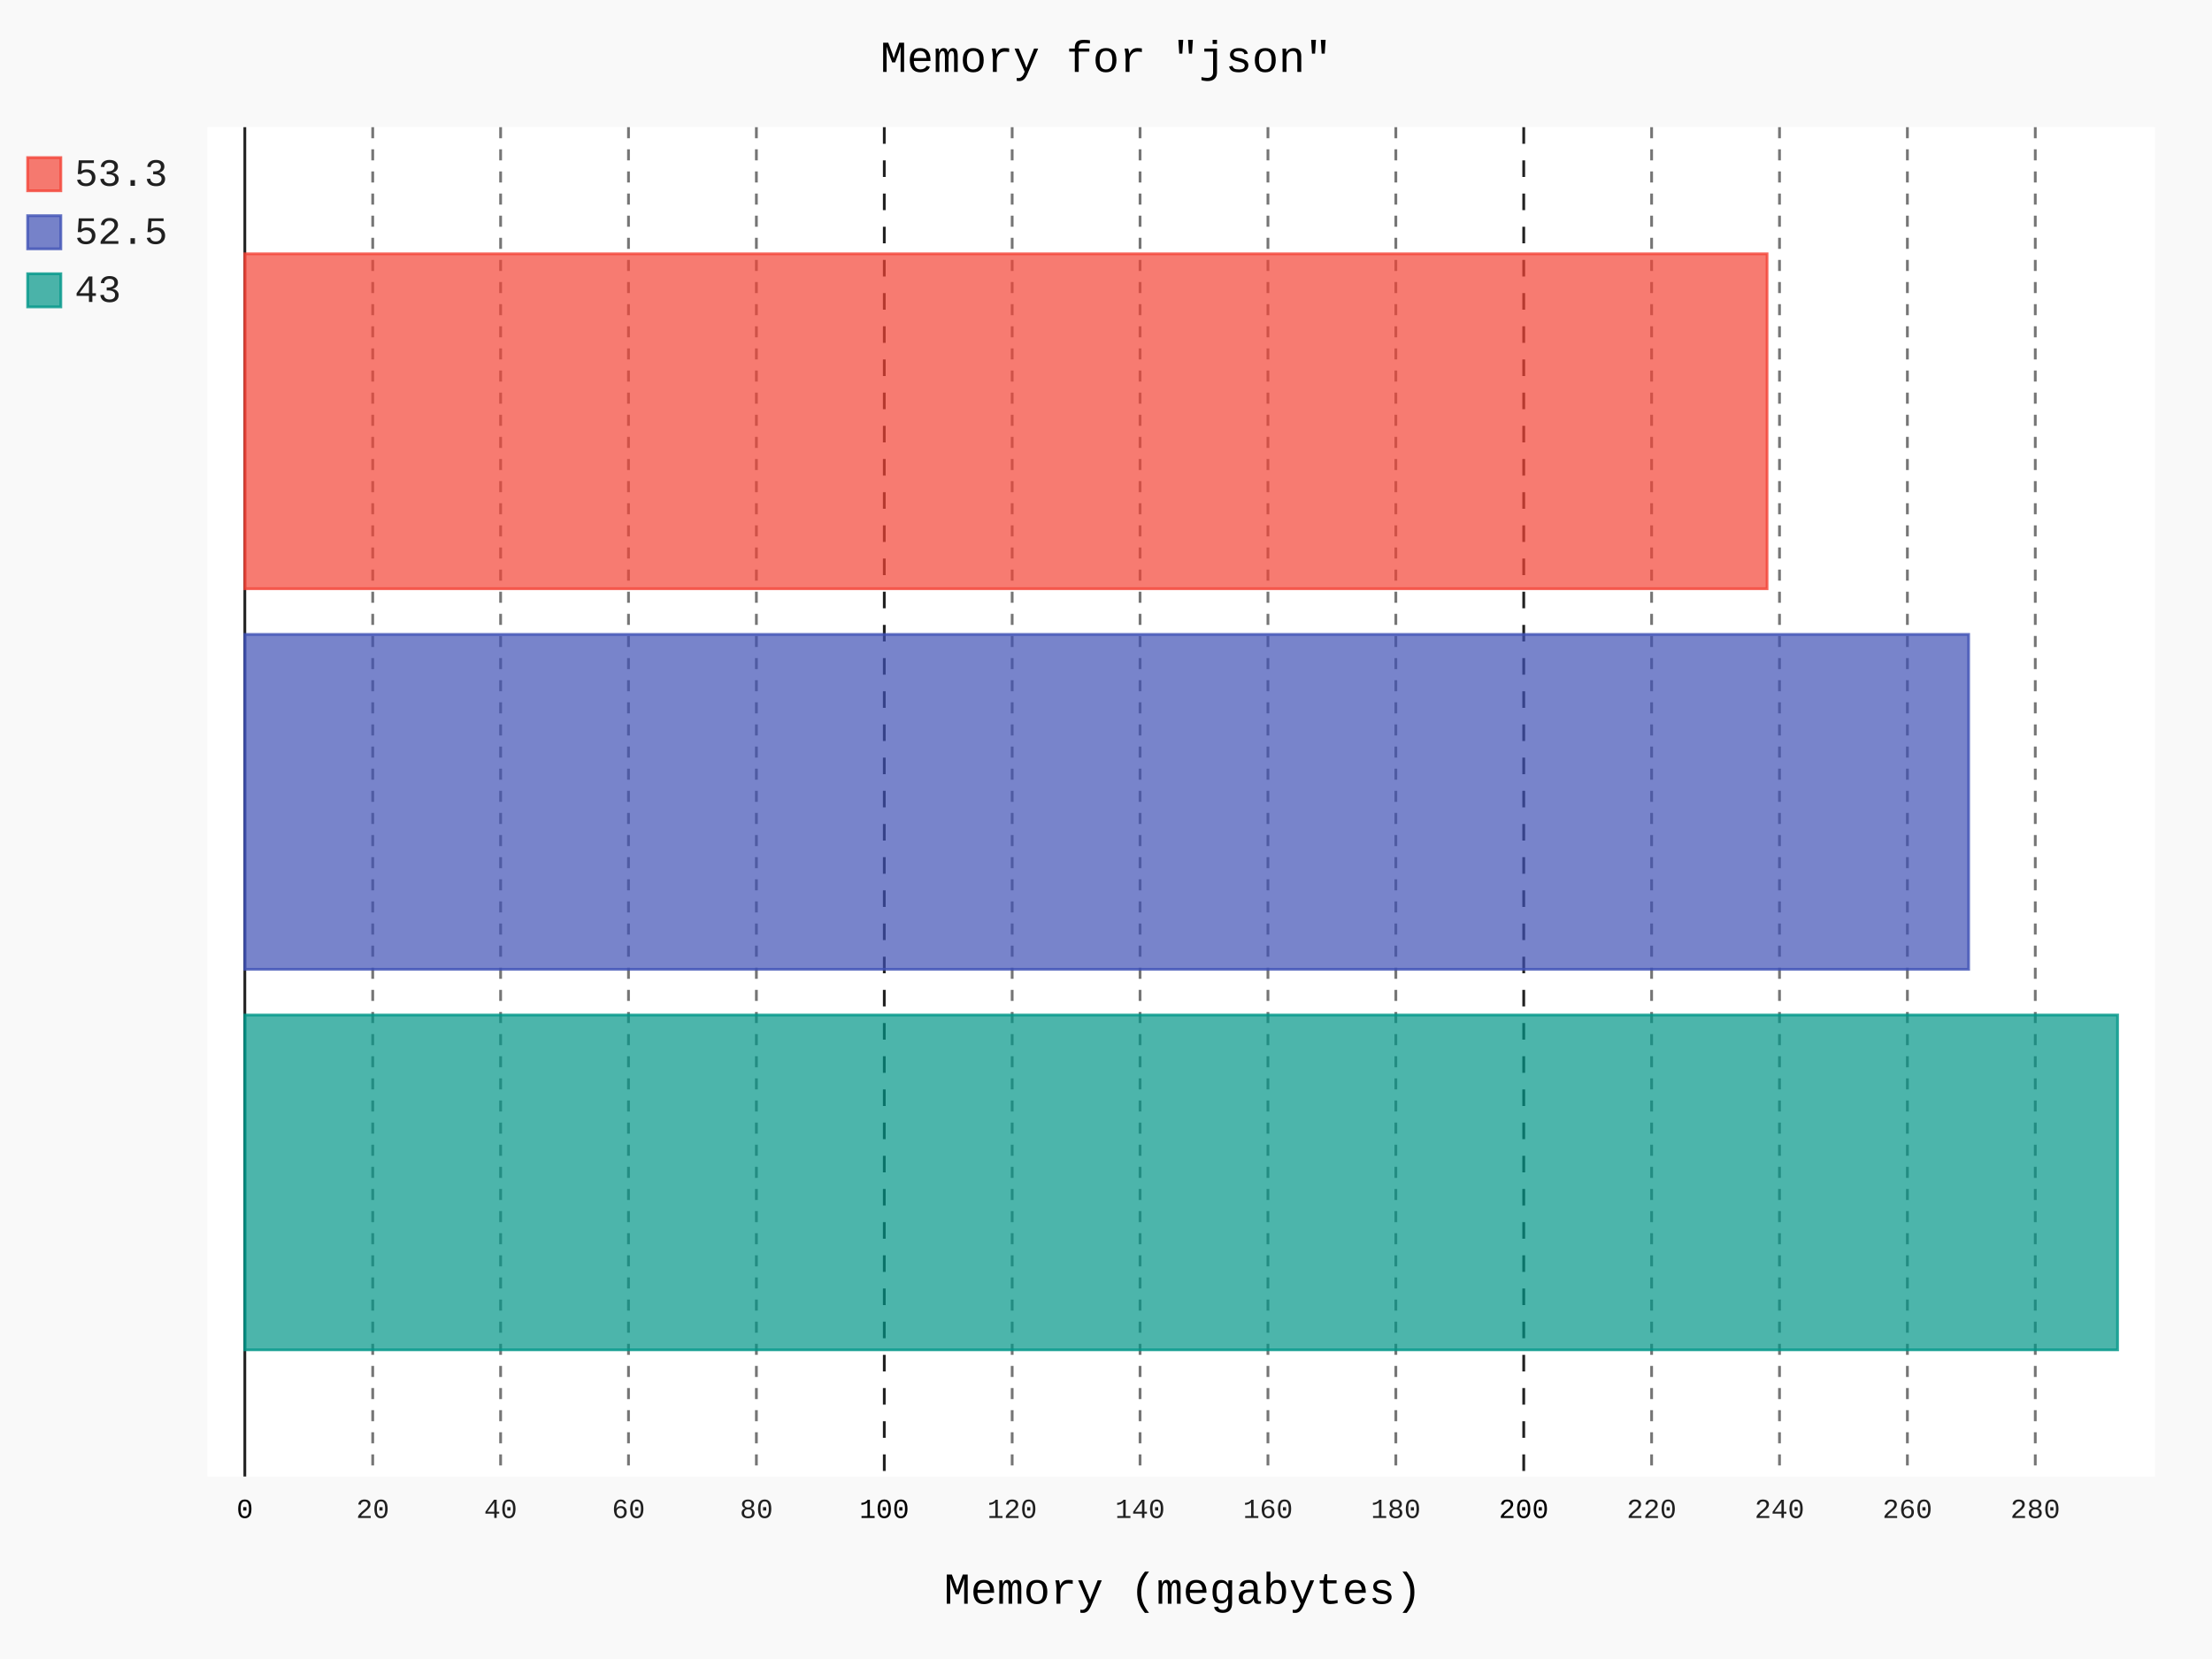
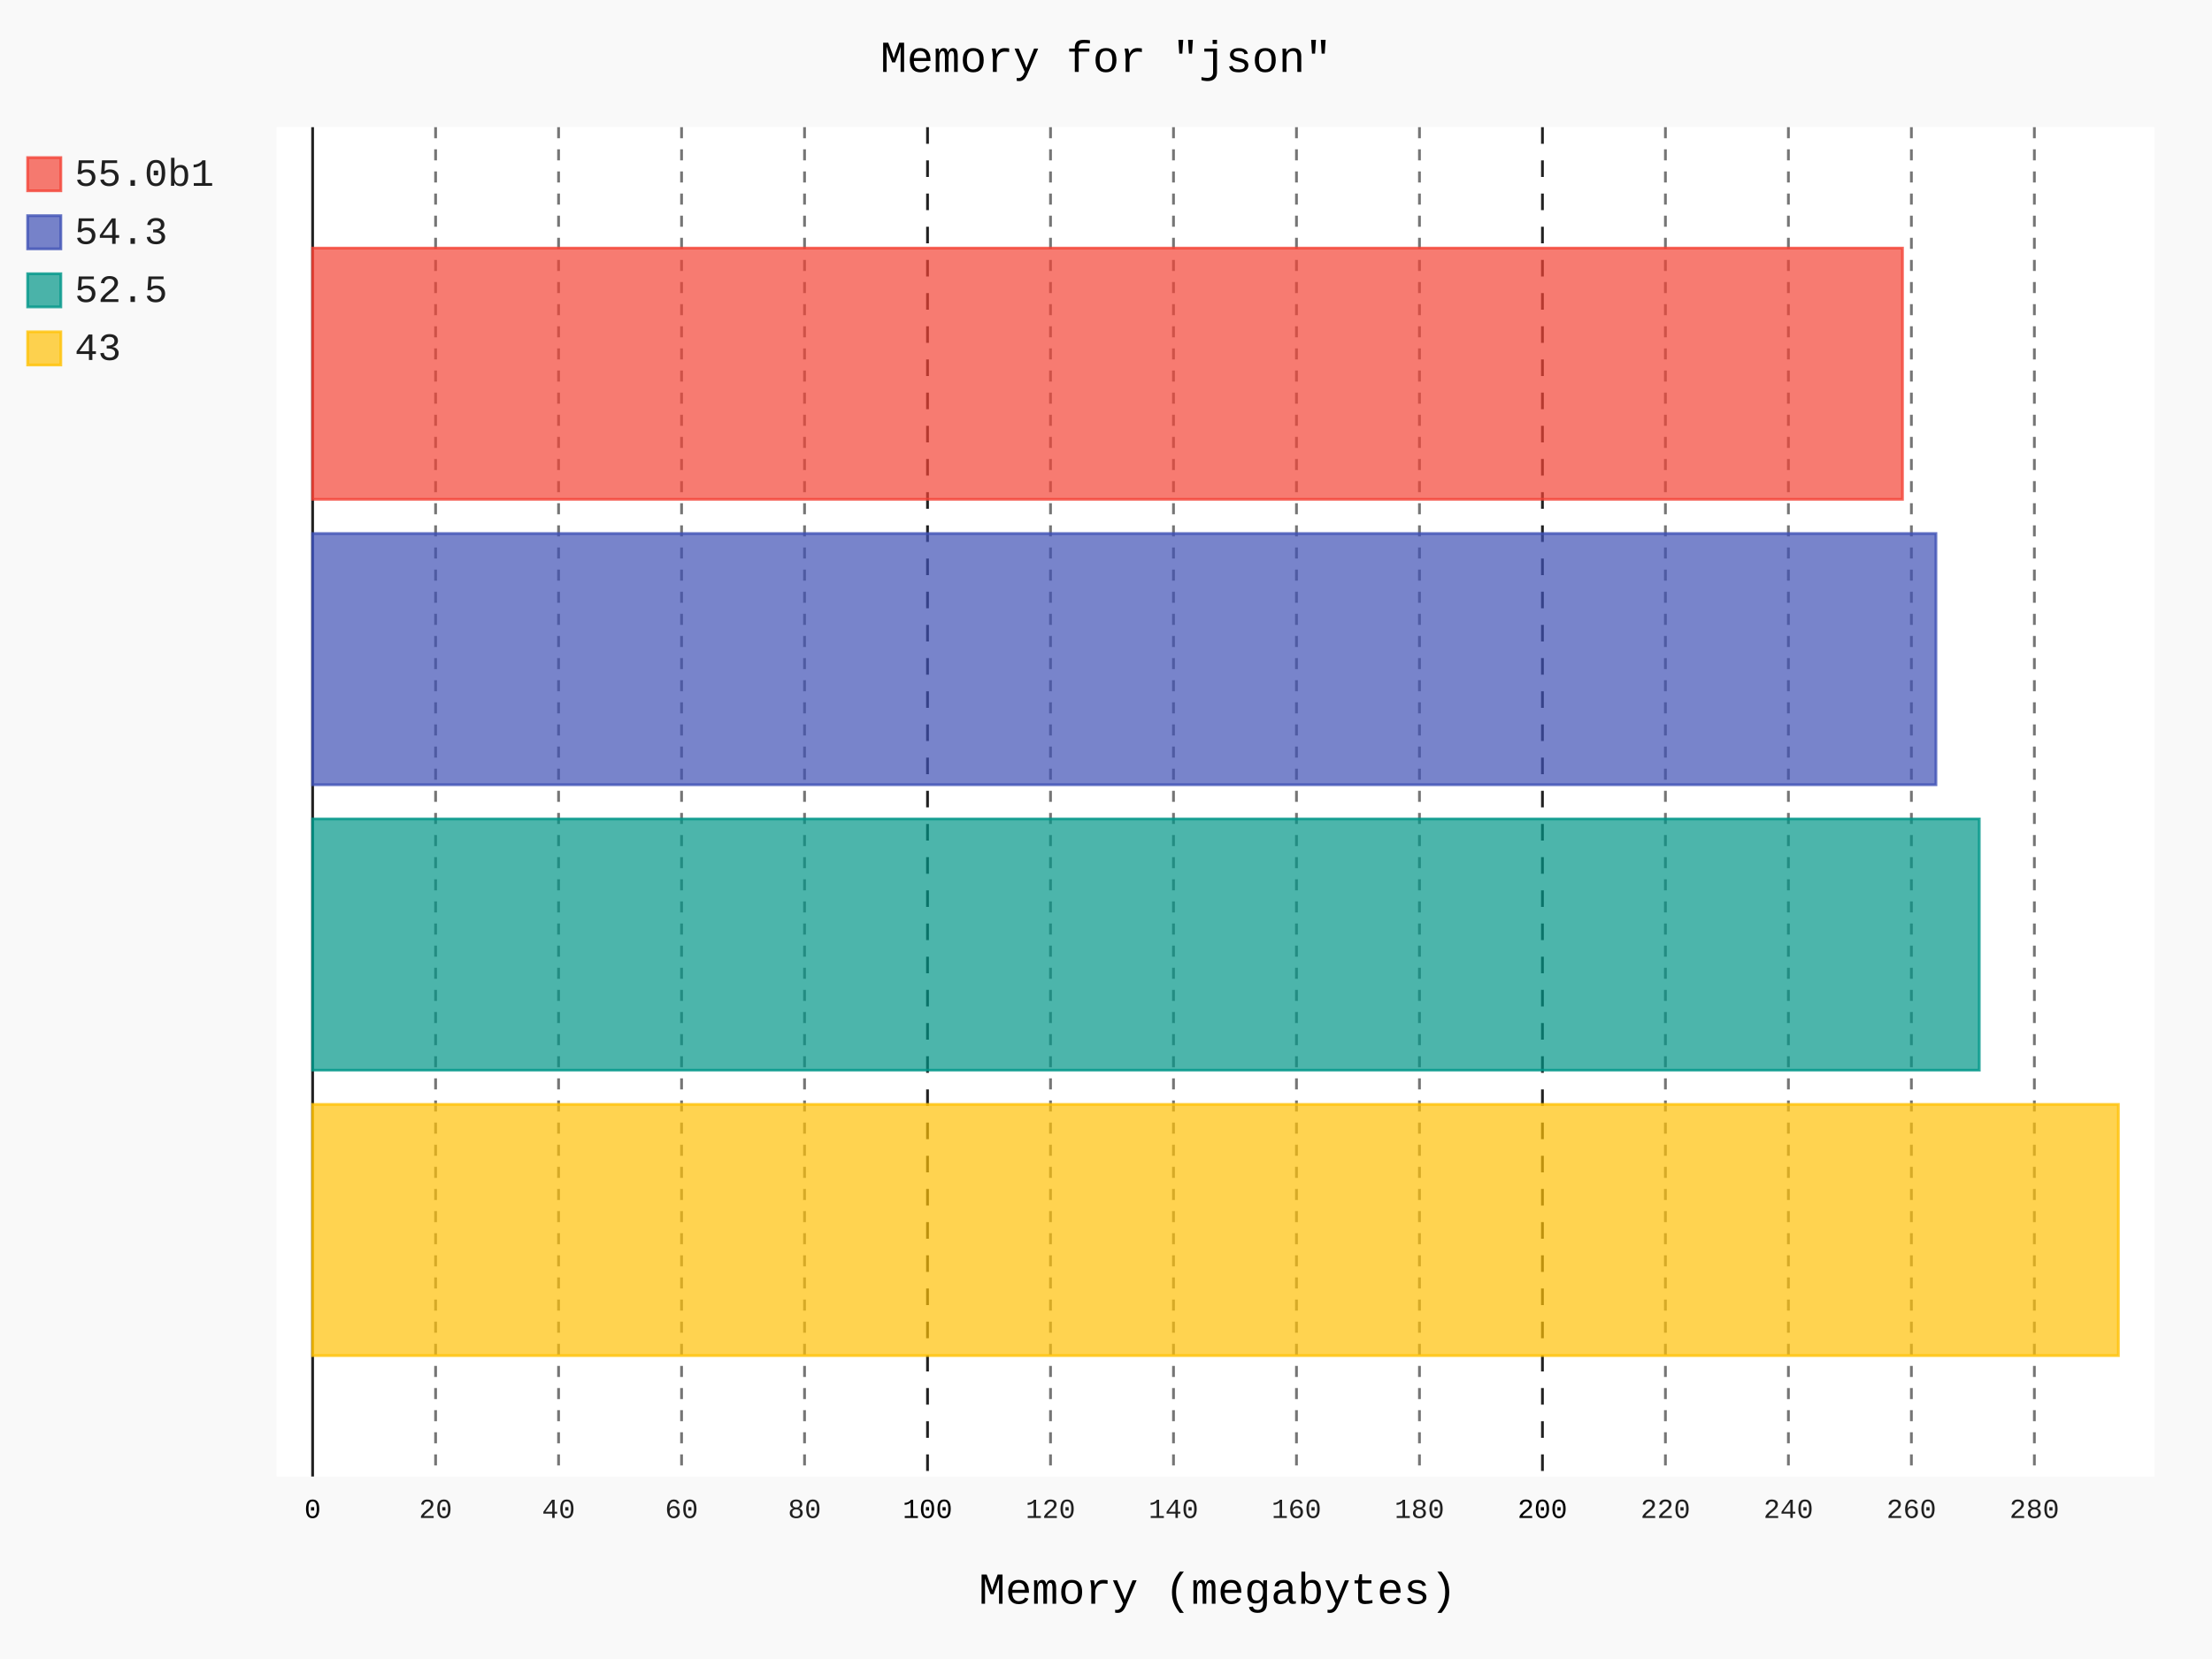
- <svg xmlns="http://www.w3.org/2000/svg" id="chart-b6005df3-8ee0-4b83-8a9b-feed9560e756" class="pygal-chart" viewBox="0 0 800 600">
+ <svg xmlns="http://www.w3.org/2000/svg" id="chart-702f2fd0-a02a-48c9-b037-6bdf95a2fda4" class="pygal-chart" viewBox="0 0 800 600">
  <defs>
-     <style type="text/css">#chart-b6005df3-8ee0-4b83-8a9b-feed9560e756{-webkit-user-select:none;-webkit-font-smoothing:antialiased;font-family:Consolas,"Liberation Mono",Menlo,Courier,monospace}#chart-b6005df3-8ee0-4b83-8a9b-feed9560e756 .title{font-family:Consolas,"Liberation Mono",Menlo,Courier,monospace;font-size:16px}#chart-b6005df3-8ee0-4b83-8a9b-feed9560e756 .legends .legend text{font-family:Consolas,"Liberation Mono",Menlo,Courier,monospace;font-size:14px}#chart-b6005df3-8ee0-4b83-8a9b-feed9560e756 .axis text{font-family:Consolas,"Liberation Mono",Menlo,Courier,monospace;font-size:10px}#chart-b6005df3-8ee0-4b83-8a9b-feed9560e756 .axis text.major{font-family:Consolas,"Liberation Mono",Menlo,Courier,monospace;font-size:10px}#chart-b6005df3-8ee0-4b83-8a9b-feed9560e756 .text-overlay text.value{font-family:Consolas,"Liberation Mono",Menlo,Courier,monospace;font-size:16px}#chart-b6005df3-8ee0-4b83-8a9b-feed9560e756 .text-overlay text.label{font-family:Consolas,"Liberation Mono",Menlo,Courier,monospace;font-size:10px}#chart-b6005df3-8ee0-4b83-8a9b-feed9560e756 .tooltip{font-family:Consolas,"Liberation Mono",Menlo,Courier,monospace;font-size:14px}#chart-b6005df3-8ee0-4b83-8a9b-feed9560e756 text.no_data{font-family:Consolas,"Liberation Mono",Menlo,Courier,monospace;font-size:64px}
- #chart-b6005df3-8ee0-4b83-8a9b-feed9560e756{background-color:rgba(249,249,249,1)}#chart-b6005df3-8ee0-4b83-8a9b-feed9560e756 path,#chart-b6005df3-8ee0-4b83-8a9b-feed9560e756 line,#chart-b6005df3-8ee0-4b83-8a9b-feed9560e756 rect,#chart-b6005df3-8ee0-4b83-8a9b-feed9560e756 circle{-webkit-transition:150ms;-moz-transition:150ms;transition:150ms}#chart-b6005df3-8ee0-4b83-8a9b-feed9560e756 .graph &gt; .background{fill:rgba(249,249,249,1)}#chart-b6005df3-8ee0-4b83-8a9b-feed9560e756 .plot &gt; .background{fill:rgba(255,255,255,1)}#chart-b6005df3-8ee0-4b83-8a9b-feed9560e756 .graph{fill:rgba(0,0,0,.87)}#chart-b6005df3-8ee0-4b83-8a9b-feed9560e756 text.no_data{fill:rgba(0,0,0,1)}#chart-b6005df3-8ee0-4b83-8a9b-feed9560e756 .title{fill:rgba(0,0,0,1)}#chart-b6005df3-8ee0-4b83-8a9b-feed9560e756 .legends .legend text{fill:rgba(0,0,0,.87)}#chart-b6005df3-8ee0-4b83-8a9b-feed9560e756 .legends .legend:hover text{fill:rgba(0,0,0,1)}#chart-b6005df3-8ee0-4b83-8a9b-feed9560e756 .axis .line{stroke:rgba(0,0,0,1)}#chart-b6005df3-8ee0-4b83-8a9b-feed9560e756 .axis .guide.line{stroke:rgba(0,0,0,.54)}#chart-b6005df3-8ee0-4b83-8a9b-feed9560e756 .axis .major.line{stroke:rgba(0,0,0,.87)}#chart-b6005df3-8ee0-4b83-8a9b-feed9560e756 .axis text.major{fill:rgba(0,0,0,1)}#chart-b6005df3-8ee0-4b83-8a9b-feed9560e756 .axis.y .guides:hover .guide.line,#chart-b6005df3-8ee0-4b83-8a9b-feed9560e756 .line-graph .axis.x .guides:hover .guide.line,#chart-b6005df3-8ee0-4b83-8a9b-feed9560e756 .stackedline-graph .axis.x .guides:hover .guide.line,#chart-b6005df3-8ee0-4b83-8a9b-feed9560e756 .xy-graph .axis.x .guides:hover .guide.line{stroke:rgba(0,0,0,1)}#chart-b6005df3-8ee0-4b83-8a9b-feed9560e756 .axis .guides:hover text{fill:rgba(0,0,0,1)}#chart-b6005df3-8ee0-4b83-8a9b-feed9560e756 .reactive{fill-opacity:.7;stroke-opacity:.8}#chart-b6005df3-8ee0-4b83-8a9b-feed9560e756 .ci{stroke:rgba(0,0,0,.87)}#chart-b6005df3-8ee0-4b83-8a9b-feed9560e756 .reactive.active,#chart-b6005df3-8ee0-4b83-8a9b-feed9560e756 .active .reactive{fill-opacity:.8;stroke-opacity:.9;stroke-width:4}#chart-b6005df3-8ee0-4b83-8a9b-feed9560e756 .ci .reactive.active{stroke-width:1.5}#chart-b6005df3-8ee0-4b83-8a9b-feed9560e756 .series text{fill:rgba(0,0,0,1)}#chart-b6005df3-8ee0-4b83-8a9b-feed9560e756 .tooltip rect{fill:rgba(255,255,255,1);stroke:rgba(0,0,0,1);-webkit-transition:opacity 150ms;-moz-transition:opacity 150ms;transition:opacity 150ms}#chart-b6005df3-8ee0-4b83-8a9b-feed9560e756 .tooltip .label{fill:rgba(0,0,0,.87)}#chart-b6005df3-8ee0-4b83-8a9b-feed9560e756 .tooltip .label{fill:rgba(0,0,0,.87)}#chart-b6005df3-8ee0-4b83-8a9b-feed9560e756 .tooltip .legend{font-size:.8em;fill:rgba(0,0,0,.54)}#chart-b6005df3-8ee0-4b83-8a9b-feed9560e756 .tooltip .x_label{font-size:.6em;fill:rgba(0,0,0,1)}#chart-b6005df3-8ee0-4b83-8a9b-feed9560e756 .tooltip .xlink{font-size:.5em;text-decoration:underline}#chart-b6005df3-8ee0-4b83-8a9b-feed9560e756 .tooltip .value{font-size:1.5em}#chart-b6005df3-8ee0-4b83-8a9b-feed9560e756 .bound{font-size:.5em}#chart-b6005df3-8ee0-4b83-8a9b-feed9560e756 .max-value{font-size:.75em;fill:rgba(0,0,0,.54)}#chart-b6005df3-8ee0-4b83-8a9b-feed9560e756 .map-element{fill:rgba(255,255,255,1);stroke:rgba(0,0,0,.54) !important}#chart-b6005df3-8ee0-4b83-8a9b-feed9560e756 .map-element .reactive{fill-opacity:inherit;stroke-opacity:inherit}#chart-b6005df3-8ee0-4b83-8a9b-feed9560e756 .color-0,#chart-b6005df3-8ee0-4b83-8a9b-feed9560e756 .color-0 a:visited{stroke:#F44336;fill:#F44336}#chart-b6005df3-8ee0-4b83-8a9b-feed9560e756 .color-1,#chart-b6005df3-8ee0-4b83-8a9b-feed9560e756 .color-1 a:visited{stroke:#3F51B5;fill:#3F51B5}#chart-b6005df3-8ee0-4b83-8a9b-feed9560e756 .color-2,#chart-b6005df3-8ee0-4b83-8a9b-feed9560e756 .color-2 a:visited{stroke:#009688;fill:#009688}#chart-b6005df3-8ee0-4b83-8a9b-feed9560e756 .text-overlay .color-0 text{fill:black}#chart-b6005df3-8ee0-4b83-8a9b-feed9560e756 .text-overlay .color-1 text{fill:black}#chart-b6005df3-8ee0-4b83-8a9b-feed9560e756 .text-overlay .color-2 text{fill:black}
- #chart-b6005df3-8ee0-4b83-8a9b-feed9560e756 text.no_data{text-anchor:middle}#chart-b6005df3-8ee0-4b83-8a9b-feed9560e756 .guide.line{fill:none}#chart-b6005df3-8ee0-4b83-8a9b-feed9560e756 .centered{text-anchor:middle}#chart-b6005df3-8ee0-4b83-8a9b-feed9560e756 .title{text-anchor:middle}#chart-b6005df3-8ee0-4b83-8a9b-feed9560e756 .legends .legend text{fill-opacity:1}#chart-b6005df3-8ee0-4b83-8a9b-feed9560e756 .axis.x text{text-anchor:middle}#chart-b6005df3-8ee0-4b83-8a9b-feed9560e756 .axis.x:not(.web) text[transform]{text-anchor:start}#chart-b6005df3-8ee0-4b83-8a9b-feed9560e756 .axis.x:not(.web) text[transform].backwards{text-anchor:end}#chart-b6005df3-8ee0-4b83-8a9b-feed9560e756 .axis.y text{text-anchor:end}#chart-b6005df3-8ee0-4b83-8a9b-feed9560e756 .axis.y text[transform].backwards{text-anchor:start}#chart-b6005df3-8ee0-4b83-8a9b-feed9560e756 .axis.y2 text{text-anchor:start}#chart-b6005df3-8ee0-4b83-8a9b-feed9560e756 .axis.y2 text[transform].backwards{text-anchor:end}#chart-b6005df3-8ee0-4b83-8a9b-feed9560e756 .axis .guide.line{stroke-dasharray:4,4}#chart-b6005df3-8ee0-4b83-8a9b-feed9560e756 .axis .major.guide.line{stroke-dasharray:6,6}#chart-b6005df3-8ee0-4b83-8a9b-feed9560e756 .horizontal .axis.y .guide.line,#chart-b6005df3-8ee0-4b83-8a9b-feed9560e756 .horizontal .axis.y2 .guide.line,#chart-b6005df3-8ee0-4b83-8a9b-feed9560e756 .vertical .axis.x .guide.line{opacity:0}#chart-b6005df3-8ee0-4b83-8a9b-feed9560e756 .horizontal .axis.always_show .guide.line,#chart-b6005df3-8ee0-4b83-8a9b-feed9560e756 .vertical .axis.always_show .guide.line{opacity:1 !important}#chart-b6005df3-8ee0-4b83-8a9b-feed9560e756 .axis.y .guides:hover .guide.line,#chart-b6005df3-8ee0-4b83-8a9b-feed9560e756 .axis.y2 .guides:hover .guide.line,#chart-b6005df3-8ee0-4b83-8a9b-feed9560e756 .axis.x .guides:hover .guide.line{opacity:1}#chart-b6005df3-8ee0-4b83-8a9b-feed9560e756 .axis .guides:hover text{opacity:1}#chart-b6005df3-8ee0-4b83-8a9b-feed9560e756 .nofill{fill:none}#chart-b6005df3-8ee0-4b83-8a9b-feed9560e756 .subtle-fill{fill-opacity:.2}#chart-b6005df3-8ee0-4b83-8a9b-feed9560e756 .dot{stroke-width:1px;fill-opacity:1}#chart-b6005df3-8ee0-4b83-8a9b-feed9560e756 .dot.active{stroke-width:5px}#chart-b6005df3-8ee0-4b83-8a9b-feed9560e756 .dot.negative{fill:transparent}#chart-b6005df3-8ee0-4b83-8a9b-feed9560e756 text,#chart-b6005df3-8ee0-4b83-8a9b-feed9560e756 tspan{stroke:none !important}#chart-b6005df3-8ee0-4b83-8a9b-feed9560e756 .series text.active{opacity:1}#chart-b6005df3-8ee0-4b83-8a9b-feed9560e756 .tooltip rect{fill-opacity:.95;stroke-width:.5}#chart-b6005df3-8ee0-4b83-8a9b-feed9560e756 .tooltip text{fill-opacity:1}#chart-b6005df3-8ee0-4b83-8a9b-feed9560e756 .showable{visibility:hidden}#chart-b6005df3-8ee0-4b83-8a9b-feed9560e756 .showable.shown{visibility:visible}#chart-b6005df3-8ee0-4b83-8a9b-feed9560e756 .gauge-background{fill:rgba(229,229,229,1);stroke:none}#chart-b6005df3-8ee0-4b83-8a9b-feed9560e756 .bg-lines{stroke:rgba(249,249,249,1);stroke-width:2px}</style>
+     <style type="text/css">#chart-702f2fd0-a02a-48c9-b037-6bdf95a2fda4{-webkit-user-select:none;-webkit-font-smoothing:antialiased;font-family:Consolas,"Liberation Mono",Menlo,Courier,monospace}#chart-702f2fd0-a02a-48c9-b037-6bdf95a2fda4 .title{font-family:Consolas,"Liberation Mono",Menlo,Courier,monospace;font-size:16px}#chart-702f2fd0-a02a-48c9-b037-6bdf95a2fda4 .legends .legend text{font-family:Consolas,"Liberation Mono",Menlo,Courier,monospace;font-size:14px}#chart-702f2fd0-a02a-48c9-b037-6bdf95a2fda4 .axis text{font-family:Consolas,"Liberation Mono",Menlo,Courier,monospace;font-size:10px}#chart-702f2fd0-a02a-48c9-b037-6bdf95a2fda4 .axis text.major{font-family:Consolas,"Liberation Mono",Menlo,Courier,monospace;font-size:10px}#chart-702f2fd0-a02a-48c9-b037-6bdf95a2fda4 .text-overlay text.value{font-family:Consolas,"Liberation Mono",Menlo,Courier,monospace;font-size:16px}#chart-702f2fd0-a02a-48c9-b037-6bdf95a2fda4 .text-overlay text.label{font-family:Consolas,"Liberation Mono",Menlo,Courier,monospace;font-size:10px}#chart-702f2fd0-a02a-48c9-b037-6bdf95a2fda4 .tooltip{font-family:Consolas,"Liberation Mono",Menlo,Courier,monospace;font-size:14px}#chart-702f2fd0-a02a-48c9-b037-6bdf95a2fda4 text.no_data{font-family:Consolas,"Liberation Mono",Menlo,Courier,monospace;font-size:64px}
+ #chart-702f2fd0-a02a-48c9-b037-6bdf95a2fda4{background-color:rgba(249,249,249,1)}#chart-702f2fd0-a02a-48c9-b037-6bdf95a2fda4 path,#chart-702f2fd0-a02a-48c9-b037-6bdf95a2fda4 line,#chart-702f2fd0-a02a-48c9-b037-6bdf95a2fda4 rect,#chart-702f2fd0-a02a-48c9-b037-6bdf95a2fda4 circle{-webkit-transition:150ms;-moz-transition:150ms;transition:150ms}#chart-702f2fd0-a02a-48c9-b037-6bdf95a2fda4 .graph &gt; .background{fill:rgba(249,249,249,1)}#chart-702f2fd0-a02a-48c9-b037-6bdf95a2fda4 .plot &gt; .background{fill:rgba(255,255,255,1)}#chart-702f2fd0-a02a-48c9-b037-6bdf95a2fda4 .graph{fill:rgba(0,0,0,.87)}#chart-702f2fd0-a02a-48c9-b037-6bdf95a2fda4 text.no_data{fill:rgba(0,0,0,1)}#chart-702f2fd0-a02a-48c9-b037-6bdf95a2fda4 .title{fill:rgba(0,0,0,1)}#chart-702f2fd0-a02a-48c9-b037-6bdf95a2fda4 .legends .legend text{fill:rgba(0,0,0,.87)}#chart-702f2fd0-a02a-48c9-b037-6bdf95a2fda4 .legends .legend:hover text{fill:rgba(0,0,0,1)}#chart-702f2fd0-a02a-48c9-b037-6bdf95a2fda4 .axis .line{stroke:rgba(0,0,0,1)}#chart-702f2fd0-a02a-48c9-b037-6bdf95a2fda4 .axis .guide.line{stroke:rgba(0,0,0,.54)}#chart-702f2fd0-a02a-48c9-b037-6bdf95a2fda4 .axis .major.line{stroke:rgba(0,0,0,.87)}#chart-702f2fd0-a02a-48c9-b037-6bdf95a2fda4 .axis text.major{fill:rgba(0,0,0,1)}#chart-702f2fd0-a02a-48c9-b037-6bdf95a2fda4 .axis.y .guides:hover .guide.line,#chart-702f2fd0-a02a-48c9-b037-6bdf95a2fda4 .line-graph .axis.x .guides:hover .guide.line,#chart-702f2fd0-a02a-48c9-b037-6bdf95a2fda4 .stackedline-graph .axis.x .guides:hover .guide.line,#chart-702f2fd0-a02a-48c9-b037-6bdf95a2fda4 .xy-graph .axis.x .guides:hover .guide.line{stroke:rgba(0,0,0,1)}#chart-702f2fd0-a02a-48c9-b037-6bdf95a2fda4 .axis .guides:hover text{fill:rgba(0,0,0,1)}#chart-702f2fd0-a02a-48c9-b037-6bdf95a2fda4 .reactive{fill-opacity:.7;stroke-opacity:.8}#chart-702f2fd0-a02a-48c9-b037-6bdf95a2fda4 .ci{stroke:rgba(0,0,0,.87)}#chart-702f2fd0-a02a-48c9-b037-6bdf95a2fda4 .reactive.active,#chart-702f2fd0-a02a-48c9-b037-6bdf95a2fda4 .active .reactive{fill-opacity:.8;stroke-opacity:.9;stroke-width:4}#chart-702f2fd0-a02a-48c9-b037-6bdf95a2fda4 .ci .reactive.active{stroke-width:1.5}#chart-702f2fd0-a02a-48c9-b037-6bdf95a2fda4 .series text{fill:rgba(0,0,0,1)}#chart-702f2fd0-a02a-48c9-b037-6bdf95a2fda4 .tooltip rect{fill:rgba(255,255,255,1);stroke:rgba(0,0,0,1);-webkit-transition:opacity 150ms;-moz-transition:opacity 150ms;transition:opacity 150ms}#chart-702f2fd0-a02a-48c9-b037-6bdf95a2fda4 .tooltip .label{fill:rgba(0,0,0,.87)}#chart-702f2fd0-a02a-48c9-b037-6bdf95a2fda4 .tooltip .label{fill:rgba(0,0,0,.87)}#chart-702f2fd0-a02a-48c9-b037-6bdf95a2fda4 .tooltip .legend{font-size:.8em;fill:rgba(0,0,0,.54)}#chart-702f2fd0-a02a-48c9-b037-6bdf95a2fda4 .tooltip .x_label{font-size:.6em;fill:rgba(0,0,0,1)}#chart-702f2fd0-a02a-48c9-b037-6bdf95a2fda4 .tooltip .xlink{font-size:.5em;text-decoration:underline}#chart-702f2fd0-a02a-48c9-b037-6bdf95a2fda4 .tooltip .value{font-size:1.5em}#chart-702f2fd0-a02a-48c9-b037-6bdf95a2fda4 .bound{font-size:.5em}#chart-702f2fd0-a02a-48c9-b037-6bdf95a2fda4 .max-value{font-size:.75em;fill:rgba(0,0,0,.54)}#chart-702f2fd0-a02a-48c9-b037-6bdf95a2fda4 .map-element{fill:rgba(255,255,255,1);stroke:rgba(0,0,0,.54) !important}#chart-702f2fd0-a02a-48c9-b037-6bdf95a2fda4 .map-element .reactive{fill-opacity:inherit;stroke-opacity:inherit}#chart-702f2fd0-a02a-48c9-b037-6bdf95a2fda4 .color-0,#chart-702f2fd0-a02a-48c9-b037-6bdf95a2fda4 .color-0 a:visited{stroke:#F44336;fill:#F44336}#chart-702f2fd0-a02a-48c9-b037-6bdf95a2fda4 .color-1,#chart-702f2fd0-a02a-48c9-b037-6bdf95a2fda4 .color-1 a:visited{stroke:#3F51B5;fill:#3F51B5}#chart-702f2fd0-a02a-48c9-b037-6bdf95a2fda4 .color-2,#chart-702f2fd0-a02a-48c9-b037-6bdf95a2fda4 .color-2 a:visited{stroke:#009688;fill:#009688}#chart-702f2fd0-a02a-48c9-b037-6bdf95a2fda4 .color-3,#chart-702f2fd0-a02a-48c9-b037-6bdf95a2fda4 .color-3 a:visited{stroke:#FFC107;fill:#FFC107}#chart-702f2fd0-a02a-48c9-b037-6bdf95a2fda4 .text-overlay .color-0 text{fill:black}#chart-702f2fd0-a02a-48c9-b037-6bdf95a2fda4 .text-overlay .color-1 text{fill:black}#chart-702f2fd0-a02a-48c9-b037-6bdf95a2fda4 .text-overlay .color-2 text{fill:black}#chart-702f2fd0-a02a-48c9-b037-6bdf95a2fda4 .text-overlay .color-3 text{fill:black}
+ #chart-702f2fd0-a02a-48c9-b037-6bdf95a2fda4 text.no_data{text-anchor:middle}#chart-702f2fd0-a02a-48c9-b037-6bdf95a2fda4 .guide.line{fill:none}#chart-702f2fd0-a02a-48c9-b037-6bdf95a2fda4 .centered{text-anchor:middle}#chart-702f2fd0-a02a-48c9-b037-6bdf95a2fda4 .title{text-anchor:middle}#chart-702f2fd0-a02a-48c9-b037-6bdf95a2fda4 .legends .legend text{fill-opacity:1}#chart-702f2fd0-a02a-48c9-b037-6bdf95a2fda4 .axis.x text{text-anchor:middle}#chart-702f2fd0-a02a-48c9-b037-6bdf95a2fda4 .axis.x:not(.web) text[transform]{text-anchor:start}#chart-702f2fd0-a02a-48c9-b037-6bdf95a2fda4 .axis.x:not(.web) text[transform].backwards{text-anchor:end}#chart-702f2fd0-a02a-48c9-b037-6bdf95a2fda4 .axis.y text{text-anchor:end}#chart-702f2fd0-a02a-48c9-b037-6bdf95a2fda4 .axis.y text[transform].backwards{text-anchor:start}#chart-702f2fd0-a02a-48c9-b037-6bdf95a2fda4 .axis.y2 text{text-anchor:start}#chart-702f2fd0-a02a-48c9-b037-6bdf95a2fda4 .axis.y2 text[transform].backwards{text-anchor:end}#chart-702f2fd0-a02a-48c9-b037-6bdf95a2fda4 .axis .guide.line{stroke-dasharray:4,4}#chart-702f2fd0-a02a-48c9-b037-6bdf95a2fda4 .axis .major.guide.line{stroke-dasharray:6,6}#chart-702f2fd0-a02a-48c9-b037-6bdf95a2fda4 .horizontal .axis.y .guide.line,#chart-702f2fd0-a02a-48c9-b037-6bdf95a2fda4 .horizontal .axis.y2 .guide.line,#chart-702f2fd0-a02a-48c9-b037-6bdf95a2fda4 .vertical .axis.x .guide.line{opacity:0}#chart-702f2fd0-a02a-48c9-b037-6bdf95a2fda4 .horizontal .axis.always_show .guide.line,#chart-702f2fd0-a02a-48c9-b037-6bdf95a2fda4 .vertical .axis.always_show .guide.line{opacity:1 !important}#chart-702f2fd0-a02a-48c9-b037-6bdf95a2fda4 .axis.y .guides:hover .guide.line,#chart-702f2fd0-a02a-48c9-b037-6bdf95a2fda4 .axis.y2 .guides:hover .guide.line,#chart-702f2fd0-a02a-48c9-b037-6bdf95a2fda4 .axis.x .guides:hover .guide.line{opacity:1}#chart-702f2fd0-a02a-48c9-b037-6bdf95a2fda4 .axis .guides:hover text{opacity:1}#chart-702f2fd0-a02a-48c9-b037-6bdf95a2fda4 .nofill{fill:none}#chart-702f2fd0-a02a-48c9-b037-6bdf95a2fda4 .subtle-fill{fill-opacity:.2}#chart-702f2fd0-a02a-48c9-b037-6bdf95a2fda4 .dot{stroke-width:1px;fill-opacity:1}#chart-702f2fd0-a02a-48c9-b037-6bdf95a2fda4 .dot.active{stroke-width:5px}#chart-702f2fd0-a02a-48c9-b037-6bdf95a2fda4 .dot.negative{fill:transparent}#chart-702f2fd0-a02a-48c9-b037-6bdf95a2fda4 text,#chart-702f2fd0-a02a-48c9-b037-6bdf95a2fda4 tspan{stroke:none !important}#chart-702f2fd0-a02a-48c9-b037-6bdf95a2fda4 .series text.active{opacity:1}#chart-702f2fd0-a02a-48c9-b037-6bdf95a2fda4 .tooltip rect{fill-opacity:.95;stroke-width:.5}#chart-702f2fd0-a02a-48c9-b037-6bdf95a2fda4 .tooltip text{fill-opacity:1}#chart-702f2fd0-a02a-48c9-b037-6bdf95a2fda4 .showable{visibility:hidden}#chart-702f2fd0-a02a-48c9-b037-6bdf95a2fda4 .showable.shown{visibility:visible}#chart-702f2fd0-a02a-48c9-b037-6bdf95a2fda4 .gauge-background{fill:rgba(229,229,229,1);stroke:none}#chart-702f2fd0-a02a-48c9-b037-6bdf95a2fda4 .bg-lines{stroke:rgba(249,249,249,1);stroke-width:2px}</style>
  </defs>
  <g class="graph horizontalbar-graph horizontal">
    <rect x="0" y="0" width="800" height="600" class="background" />
-     <g transform="translate(75, 46)" class="plot">
-       <rect x="0" y="0" width="704.4" height="488" class="background" />
+     <g transform="translate(100, 46)" class="plot">
+       <rect x="0" y="0" width="679.2" height="488" class="background" />
      <g class="axis x always_show">
        <g class="guides">
-           <path d="M13.546 0 v488" class="axis major line" />
-           <text x="13.546" y="503.0" class="major">0</text>
+           <path d="M13.062 0 v488" class="axis major line" />
+           <text x="13.062" y="503.0" class="major">0</text>
        </g>
        <g class="guides">
-           <path d="M59.799 0 v488" class="guide line" />
-           <text x="59.799" y="503.0" class="">20</text>
+           <path d="M57.54 0 v488" class="guide line" />
+           <text x="57.54" y="503.0" class="">20</text>
        </g>
        <g class="guides">
-           <path d="M106.052 0 v488" class="guide line" />
-           <text x="106.052" y="503.0" class="">40</text>
+           <path d="M102.018 0 v488" class="guide line" />
+           <text x="102.018" y="503.0" class="">40</text>
        </g>
        <g class="guides">
-           <path d="M152.305 0 v488" class="guide line" />
-           <text x="152.305" y="503.0" class="">60</text>
+           <path d="M146.497 0 v488" class="guide line" />
+           <text x="146.497" y="503.0" class="">60</text>
        </g>
        <g class="guides">
-           <path d="M198.558 0 v488" class="guide line" />
-           <text x="198.558" y="503.0" class="">80</text>
+           <path d="M190.975 0 v488" class="guide line" />
+           <text x="190.975" y="503.0" class="">80</text>
        </g>
        <g class="guides">
-           <path d="M244.811 0 v488" class="major guide line" />
-           <text x="244.811" y="503.0" class="major">100</text>
+           <path d="M235.454 0 v488" class="major guide line" />
+           <text x="235.454" y="503.0" class="major">100</text>
        </g>
        <g class="guides">
-           <path d="M291.064 0 v488" class="guide line" />
-           <text x="291.064" y="503.0" class="">120</text>
+           <path d="M279.932 0 v488" class="guide line" />
+           <text x="279.932" y="503.0" class="">120</text>
        </g>
        <g class="guides">
-           <path d="M337.317 0 v488" class="guide line" />
-           <text x="337.317" y="503.0" class="">140</text>
+           <path d="M324.41 0 v488" class="guide line" />
+           <text x="324.41" y="503.0" class="">140</text>
        </g>
        <g class="guides">
-           <path d="M383.57 0 v488" class="guide line" />
-           <text x="383.57" y="503.0" class="">160</text>
+           <path d="M368.889 0 v488" class="guide line" />
+           <text x="368.889" y="503.0" class="">160</text>
        </g>
        <g class="guides">
-           <path d="M429.823 0 v488" class="guide line" />
-           <text x="429.823" y="503.0" class="">180</text>
+           <path d="M413.367 0 v488" class="guide line" />
+           <text x="413.367" y="503.0" class="">180</text>
        </g>
        <g class="guides">
-           <path d="M476.076 0 v488" class="major guide line" />
-           <text x="476.076" y="503.0" class="major">200</text>
+           <path d="M457.846 0 v488" class="major guide line" />
+           <text x="457.846" y="503.0" class="major">200</text>
        </g>
        <g class="guides">
-           <path d="M522.329 0 v488" class="guide line" />
-           <text x="522.329" y="503.0" class="">220</text>
+           <path d="M502.324 0 v488" class="guide line" />
+           <text x="502.324" y="503.0" class="">220</text>
        </g>
        <g class="guides">
-           <path d="M568.582 0 v488" class="guide line" />
-           <text x="568.582" y="503.0" class="">240</text>
+           <path d="M546.803 0 v488" class="guide line" />
+           <text x="546.803" y="503.0" class="">240</text>
        </g>
        <g class="guides">
-           <path d="M614.835 0 v488" class="guide line" />
-           <text x="614.835" y="503.0" class="">260</text>
+           <path d="M591.281 0 v488" class="guide line" />
+           <text x="591.281" y="503.0" class="">260</text>
        </g>
        <g class="guides">
-           <path d="M661.088 0 v488" class="guide line" />
-           <text x="661.088" y="503.0" class="">280</text>
+           <path d="M635.759 0 v488" class="guide line" />
+           <text x="635.759" y="503.0" class="">280</text>
+         </g>
+       </g>
+       <g class="series serie-3 color-3">
+         <g class="bars">
+           <g class="bar">
+             <rect x="13.062" y="353.425" rx="0" ry="0" width="653.077" height="90.843" class="rect reactive tooltip-trigger" />
+           </g>
        </g>
      </g>
      <g class="series serie-2 color-2">
        <g class="bars">
          <g class="bar">
-             <rect x="13.546" y="321.079" rx="0" ry="0" width="677.308" height="121.124" class="rect reactive tooltip-trigger" />
+             <rect x="13.062" y="250.194" rx="0" ry="0" width="602.769" height="90.843" class="rect reactive tooltip-trigger" />
          </g>
        </g>
      </g>
      <g class="series serie-1 color-1">
        <g class="bars">
          <g class="bar">
-             <rect x="13.546" y="183.438" rx="0" ry="0" width="623.439" height="121.124" class="rect reactive tooltip-trigger" />
+             <rect x="13.062" y="146.963" rx="0" ry="0" width="587.089" height="90.843" class="rect reactive tooltip-trigger" />
          </g>
        </g>
      </g>
      <g class="series serie-0 color-0">
        <g class="bars">
          <g class="bar">
-             <rect x="13.546" y="45.797" rx="0" ry="0" width="550.537" height="121.124" class="rect reactive tooltip-trigger" />
+             <rect x="13.062" y="43.732" rx="0" ry="0" width="574.988" height="90.843" class="rect reactive tooltip-trigger" />
          </g>
        </g>
      </g>
    </g>
    <g class="titles">
      <text x="400.0" y="26" class="title plot_title">Memory for "json"</text>
-       <text x="427.8" y="580" class="title">Memory (megabytes)</text>
+       <text x="440.4" y="580" class="title">Memory (megabytes)</text>
    </g>
-     <g transform="translate(75, 46)" class="plot overlay">
+     <g transform="translate(100, 46)" class="plot overlay">
+       <g class="series serie-3 color-3" />
      <g class="series serie-2 color-2" />
      <g class="series serie-1 color-1" />
      <g class="series serie-0 color-0" />
    </g>
-     <g transform="translate(75, 46)" class="plot text-overlay">
+     <g transform="translate(100, 46)" class="plot text-overlay">
+       <g class="series serie-3 color-3" />
      <g class="series serie-2 color-2" />
      <g class="series serie-1 color-1" />
      <g class="series serie-0 color-0" />
    </g>
-     <g transform="translate(75, 46)" class="plot tooltip-overlay">
+     <g transform="translate(100, 46)" class="plot tooltip-overlay">
      <g transform="translate(0 0)" style="opacity: 0" class="tooltip">
        <rect rx="0" ry="0" width="0" height="0" class="tooltip-box" />
        <g class="text" />
      </g>
    </g>
    <g transform="translate(10, 56)" class="legends">
      <g id="activate-serie-0" class="legend reactive activate-serie">
        <rect x="0.0" y="1.0" width="12" height="12" class="color-0 reactive" />
-         <text x="17.0" y="11.2">53.3</text>
+         <text x="17.0" y="11.2">55.0b1</text>
      </g>
      <g id="activate-serie-1" class="legend reactive activate-serie">
        <rect x="0.0" y="22.0" width="12" height="12" class="color-1 reactive" />
-         <text x="17.0" y="32.2">52.5</text>
+         <text x="17.0" y="32.2">54.3</text>
      </g>
      <g id="activate-serie-2" class="legend reactive activate-serie">
        <rect x="0.0" y="43.0" width="12" height="12" class="color-2 reactive" />
-         <text x="17.0" y="53.2">43</text>
+         <text x="17.0" y="53.2">52.5</text>
+       </g>
+       <g id="activate-serie-3" class="legend reactive activate-serie">
+         <rect x="0.0" y="64.0" width="12" height="12" class="color-3 reactive" />
+         <text x="17.0" y="74.2">43</text>
      </g>
    </g>
    <g transform="translate(790, 56)" class="legends" />
  </g>
</svg>
